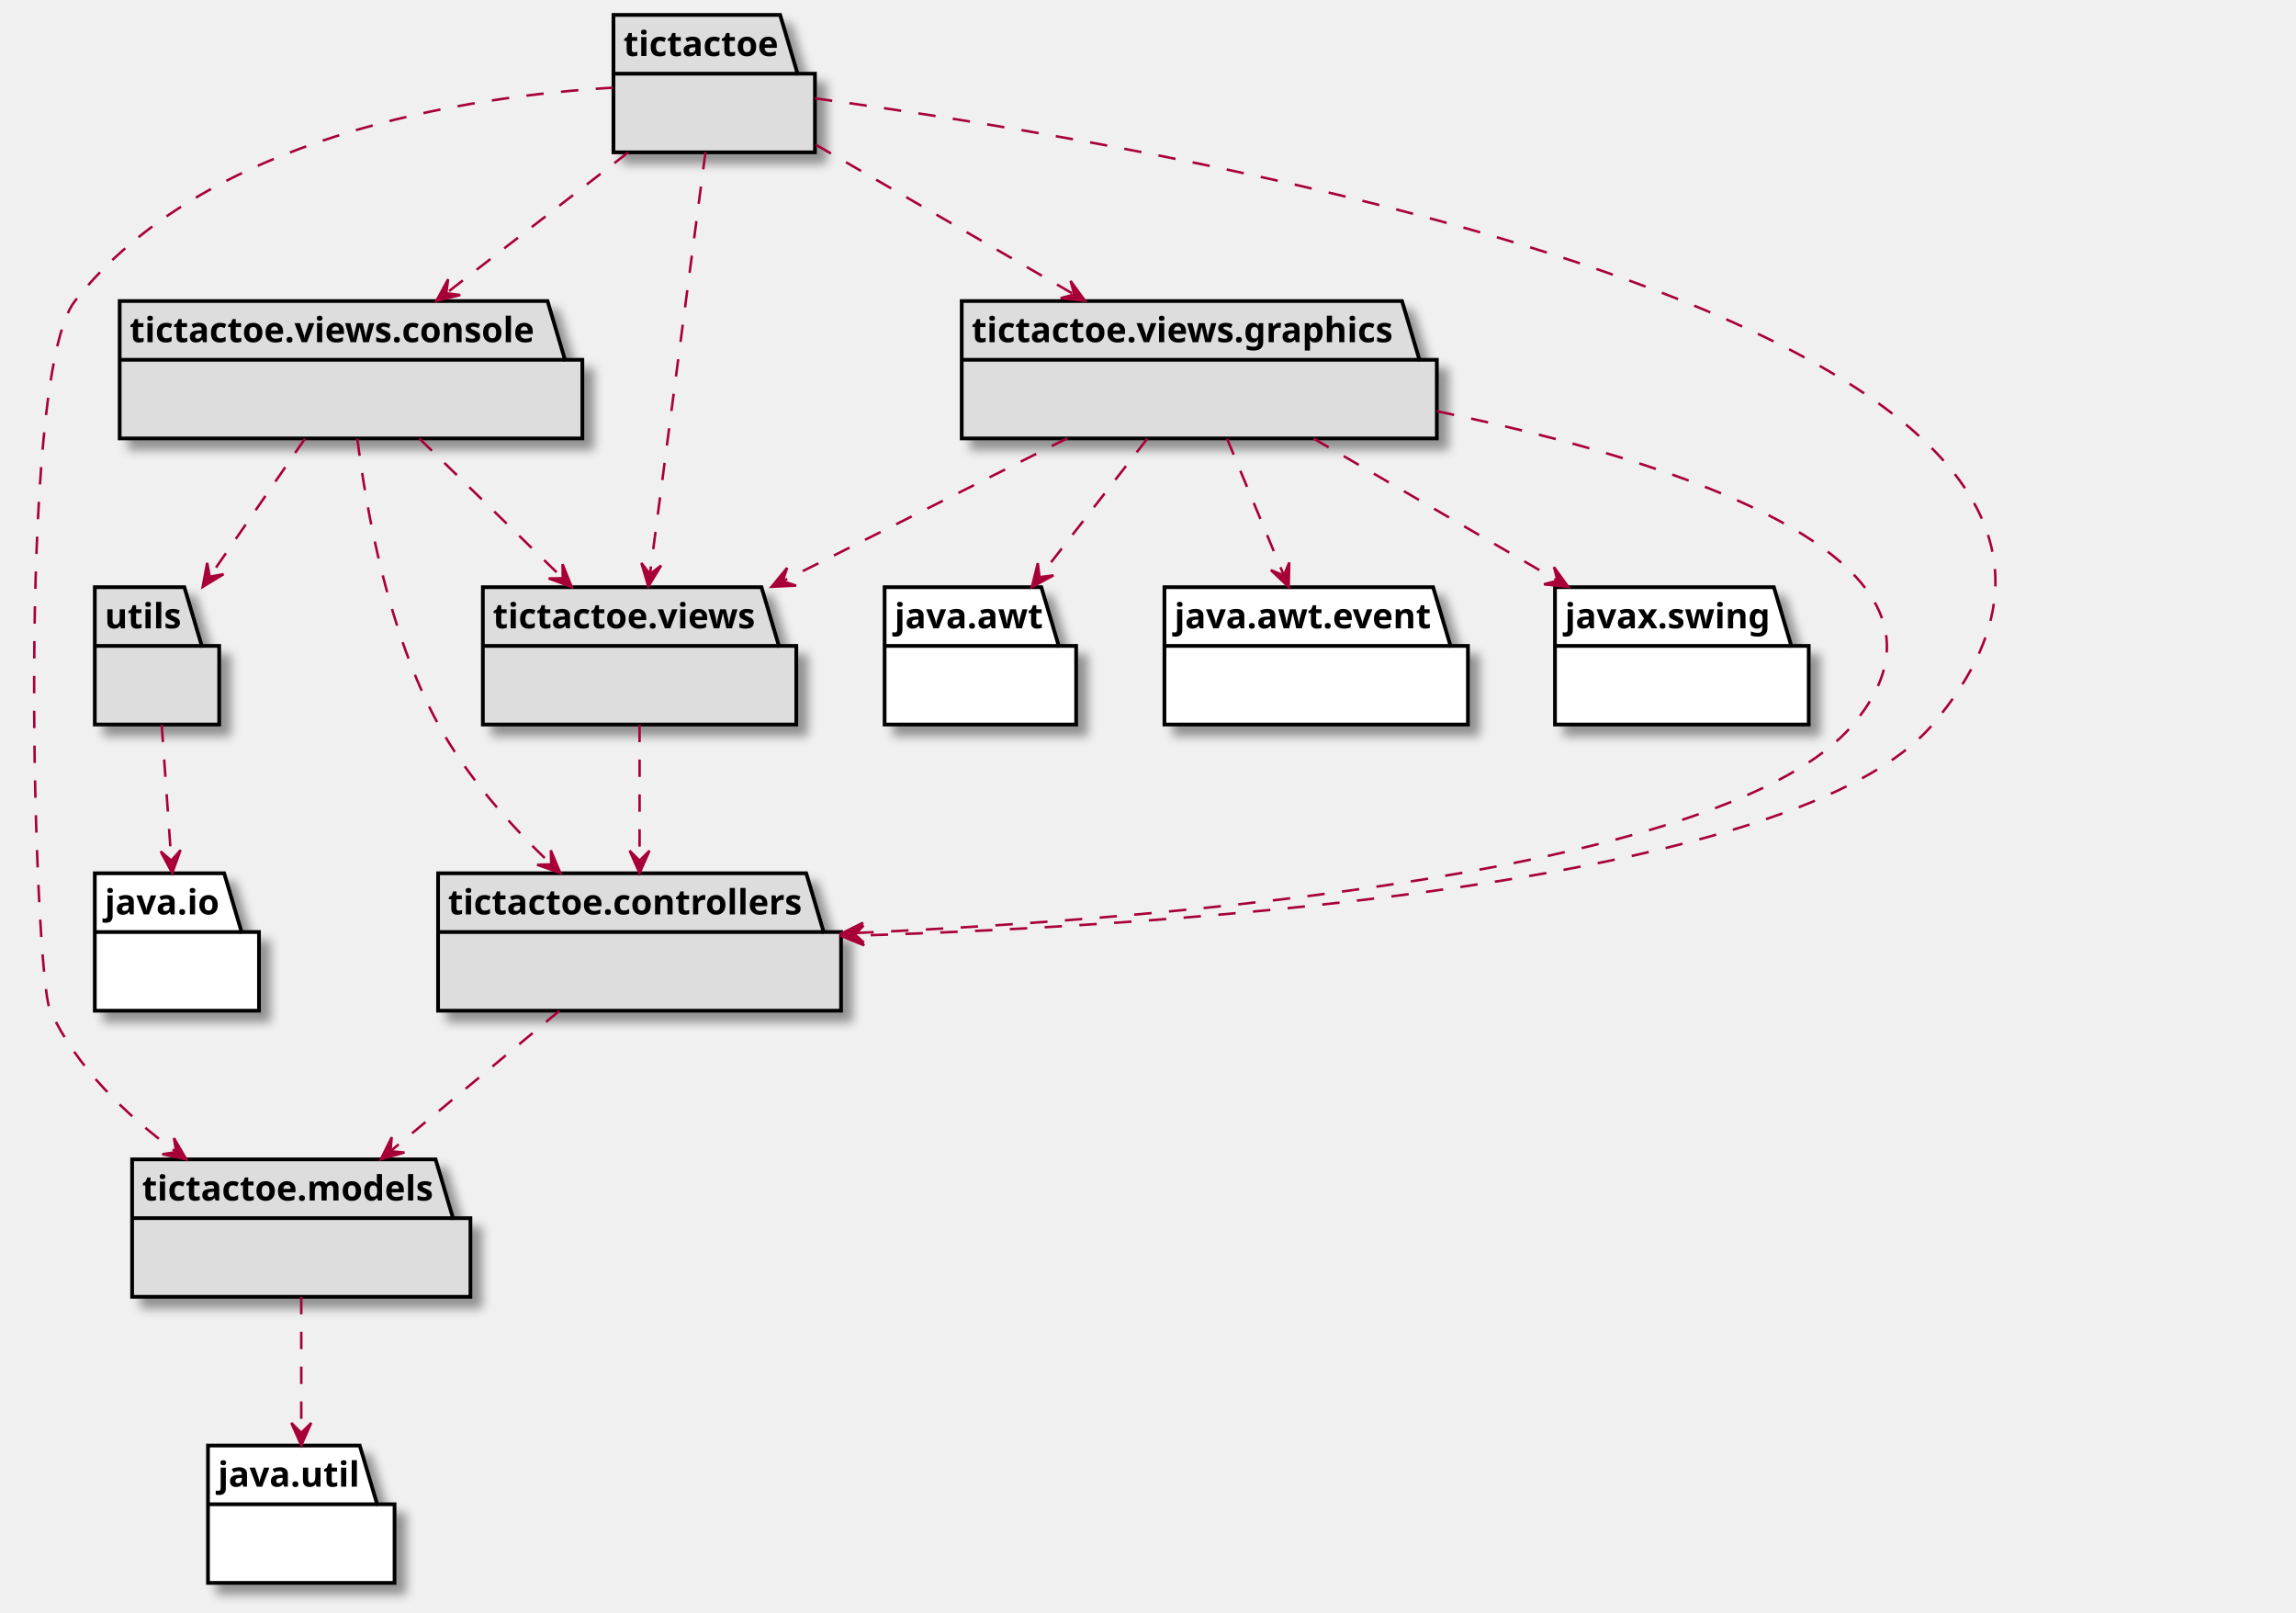
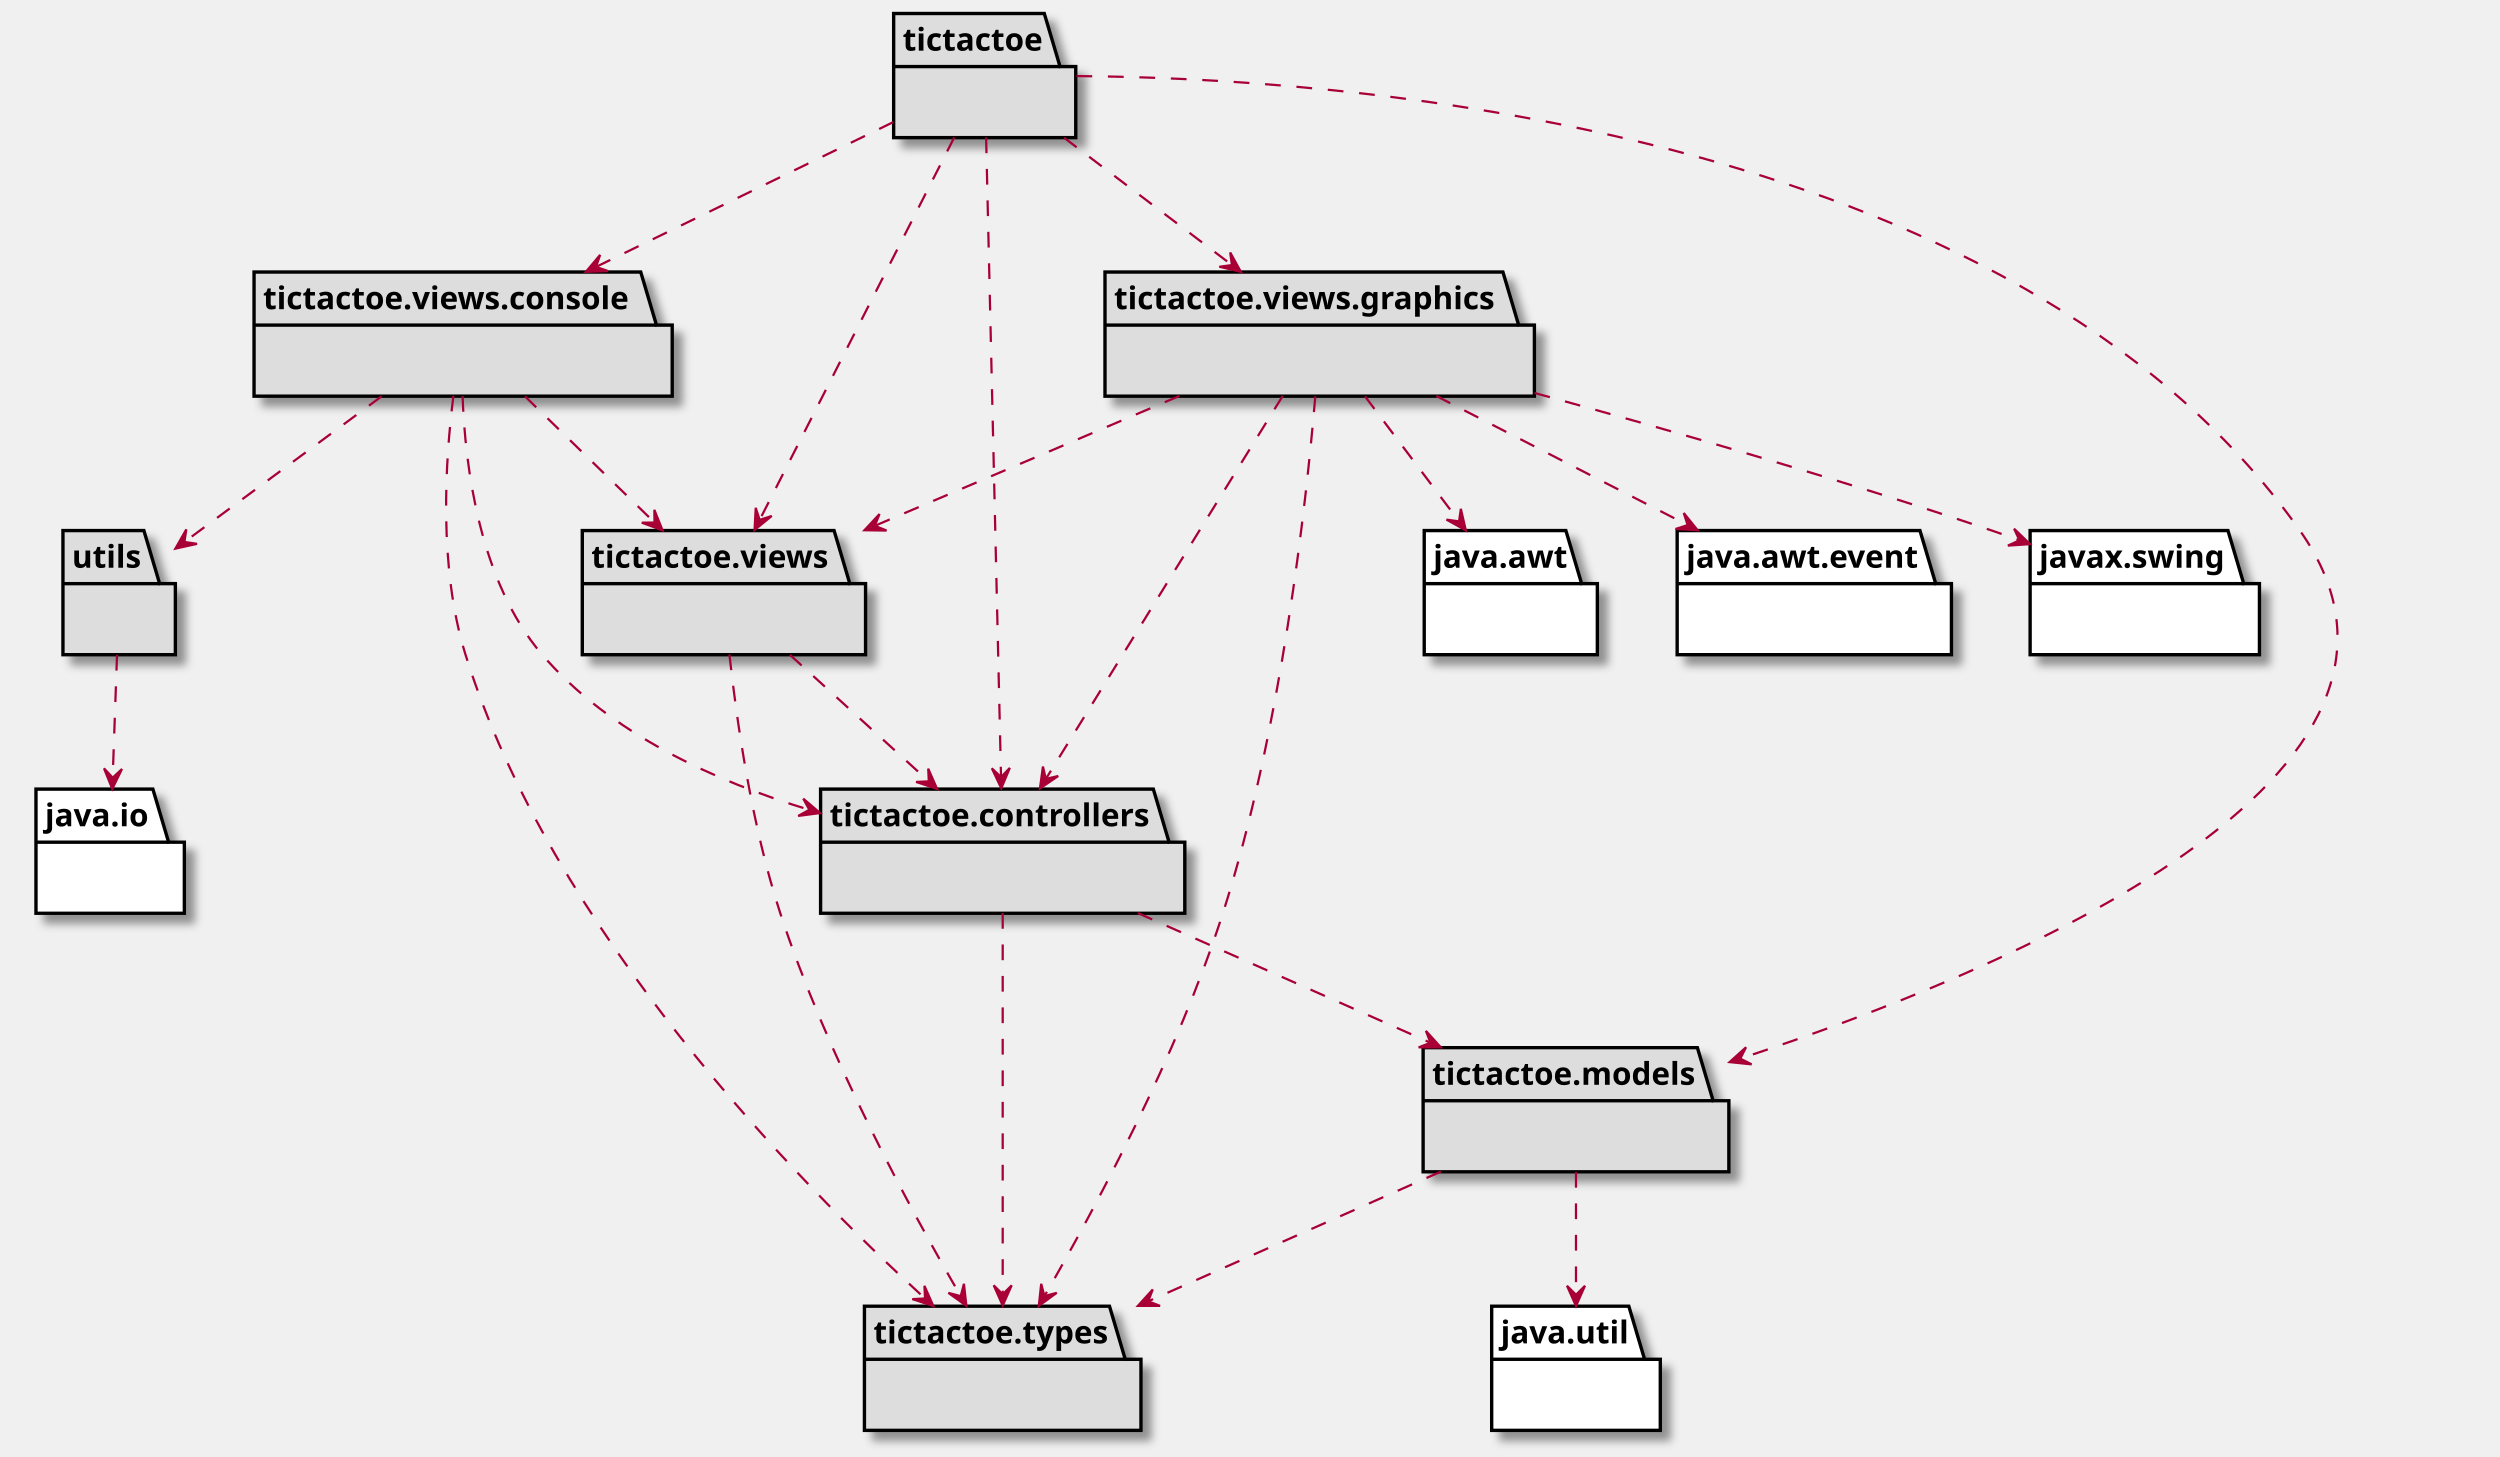
- <svg xmlns="http://www.w3.org/2000/svg" contentScriptType="application/ecmascript" contentStyleType="text/css" height="648px" preserveAspectRatio="none" style="width:923px;height:648px;" version="1.1" viewBox="0 0 923 648" width="923px" zoomAndPan="magnify">
+ <svg xmlns="http://www.w3.org/2000/svg" contentScriptType="application/ecmascript" contentStyleType="text/css" height="648px" preserveAspectRatio="none" style="width:1112px;height:648px;" version="1.1" viewBox="0 0 1112 648" width="1112px" zoomAndPan="magnify">
  <defs>
-     <filter height="300%" id="f2sudhvywjbar" width="300%" x="-1" y="-1">
+     <filter height="300%" id="f5u924xbc6ecb" width="300%" x="-1" y="-1">
      <feGaussianBlur result="blurOut" stdDeviation="2.0" />
      <feColorMatrix in="blurOut" result="blurOut2" type="matrix" values="0 0 0 0 0 0 0 0 0 0 0 0 0 0 0 0 0 0 .4 0" />
      <feOffset dx="4.0" dy="4.0" in="blurOut2" result="blurOut3" />
      <feBlend in="SourceGraphic" in2="blurOut3" mode="normal" />
    </filter>
  </defs>
  <g>
-     <polygon fill="#DDDDDD" filter="url(#f2sudhvywjbar)" points="246.611,6,313.611,6,320.611,29.609,327.611,29.609,327.611,61.219,246.611,61.219,246.611,6" style="stroke: #000000; stroke-width: 1.5;" />
-     <line style="stroke: #000000; stroke-width: 1.5;" x1="246.611" x2="320.611" y1="29.609" y2="29.609" />
-     <text fill="#000000" font-family="sans-serif" font-size="14" font-weight="bold" lengthAdjust="spacingAndGlyphs" textLength="61" x="250.611" y="22.533">tictactoe</text>
-     <polygon fill="#DDDDDD" filter="url(#f2sudhvywjbar)" points="194.111,236,306.111,236,313.111,259.609,320.111,259.609,320.111,291.219,194.111,291.219,194.111,236" style="stroke: #000000; stroke-width: 1.5;" />
-     <line style="stroke: #000000; stroke-width: 1.5;" x1="194.111" x2="313.111" y1="259.609" y2="259.609" />
-     <text fill="#000000" font-family="sans-serif" font-size="14" font-weight="bold" lengthAdjust="spacingAndGlyphs" textLength="106" x="198.111" y="252.533">tictactoe.views</text>
-     <polygon fill="#DDDDDD" filter="url(#f2sudhvywjbar)" points="176.111,351,324.111,351,331.111,374.609,338.111,374.609,338.111,406.219,176.111,406.219,176.111,351" style="stroke: #000000; stroke-width: 1.5;" />
-     <line style="stroke: #000000; stroke-width: 1.5;" x1="176.111" x2="331.111" y1="374.609" y2="374.609" />
-     <text fill="#000000" font-family="sans-serif" font-size="14" font-weight="bold" lengthAdjust="spacingAndGlyphs" textLength="142" x="180.111" y="367.533">tictactoe.controllers</text>
-     <polygon fill="#DDDDDD" filter="url(#f2sudhvywjbar)" points="53.111,466,175.112,466,182.112,489.609,189.112,489.609,189.112,521.219,53.111,521.219,53.111,466" style="stroke: #000000; stroke-width: 1.5;" />
-     <line style="stroke: #000000; stroke-width: 1.5;" x1="53.111" x2="182.112" y1="489.609" y2="489.609" />
-     <text fill="#000000" font-family="sans-serif" font-size="14" font-weight="bold" lengthAdjust="spacingAndGlyphs" textLength="116" x="57.111" y="482.533">tictactoe.models</text>
-     <polygon fill="#FFFFFF" filter="url(#f2sudhvywjbar)" points="83.612,581,144.612,581,151.612,604.609,158.612,604.609,158.612,636.219,83.612,636.219,83.612,581" style="stroke: #000000; stroke-width: 1.5;" />
-     <line style="stroke: #000000; stroke-width: 1.5;" x1="83.612" x2="151.612" y1="604.609" y2="604.609" />
-     <text fill="#000000" font-family="sans-serif" font-size="14" font-weight="bold" lengthAdjust="spacingAndGlyphs" textLength="55" x="87.612" y="597.533">java.util</text>
-     <polygon fill="#DDDDDD" filter="url(#f2sudhvywjbar)" points="38.111,236,74.112,236,81.112,259.609,88.112,259.609,88.112,291.219,38.111,291.219,38.111,236" style="stroke: #000000; stroke-width: 1.5;" />
-     <line style="stroke: #000000; stroke-width: 1.5;" x1="38.111" x2="81.112" y1="259.609" y2="259.609" />
-     <text fill="#000000" font-family="sans-serif" font-size="14" font-weight="bold" lengthAdjust="spacingAndGlyphs" textLength="30" x="42.111" y="252.533">utils</text>
-     <polygon fill="#FFFFFF" filter="url(#f2sudhvywjbar)" points="38.111,351,90.112,351,97.112,374.609,104.112,374.609,104.112,406.219,38.111,406.219,38.111,351" style="stroke: #000000; stroke-width: 1.5;" />
-     <line style="stroke: #000000; stroke-width: 1.5;" x1="38.111" x2="97.112" y1="374.609" y2="374.609" />
-     <text fill="#000000" font-family="sans-serif" font-size="14" font-weight="bold" lengthAdjust="spacingAndGlyphs" textLength="46" x="42.111" y="367.533">java.io</text>
-     <polygon fill="#DDDDDD" filter="url(#f2sudhvywjbar)" points="48.111,121,220.112,121,227.112,144.609,234.112,144.609,234.112,176.219,48.111,176.219,48.111,121" style="stroke: #000000; stroke-width: 1.5;" />
-     <line style="stroke: #000000; stroke-width: 1.5;" x1="48.111" x2="227.112" y1="144.609" y2="144.609" />
-     <text fill="#000000" font-family="sans-serif" font-size="14" font-weight="bold" lengthAdjust="spacingAndGlyphs" textLength="166" x="52.111" y="137.533">tictactoe.views.console</text>
-     <polygon fill="#DDDDDD" filter="url(#f2sudhvywjbar)" points="386.611,121,563.611,121,570.611,144.609,577.611,144.609,577.611,176.219,386.611,176.219,386.611,121" style="stroke: #000000; stroke-width: 1.5;" />
-     <line style="stroke: #000000; stroke-width: 1.5;" x1="386.611" x2="570.611" y1="144.609" y2="144.609" />
-     <text fill="#000000" font-family="sans-serif" font-size="14" font-weight="bold" lengthAdjust="spacingAndGlyphs" textLength="171" x="390.611" y="137.533">tictactoe.views.graphics</text>
-     <polygon fill="#FFFFFF" filter="url(#f2sudhvywjbar)" points="355.611,236,418.611,236,425.611,259.609,432.611,259.609,432.611,291.219,355.611,291.219,355.611,236" style="stroke: #000000; stroke-width: 1.5;" />
-     <line style="stroke: #000000; stroke-width: 1.5;" x1="355.611" x2="425.611" y1="259.609" y2="259.609" />
-     <text fill="#000000" font-family="sans-serif" font-size="14" font-weight="bold" lengthAdjust="spacingAndGlyphs" textLength="57" x="359.611" y="252.533">java.awt</text>
-     <polygon fill="#FFFFFF" filter="url(#f2sudhvywjbar)" points="468.111,236,576.111,236,583.111,259.609,590.111,259.609,590.111,291.219,468.111,291.219,468.111,236" style="stroke: #000000; stroke-width: 1.5;" />
-     <line style="stroke: #000000; stroke-width: 1.5;" x1="468.111" x2="583.111" y1="259.609" y2="259.609" />
-     <text fill="#000000" font-family="sans-serif" font-size="14" font-weight="bold" lengthAdjust="spacingAndGlyphs" textLength="102" x="472.111" y="252.533">java.awt.event</text>
-     <polygon fill="#FFFFFF" filter="url(#f2sudhvywjbar)" points="625.111,236,713.111,236,720.111,259.609,727.111,259.609,727.111,291.219,625.111,291.219,625.111,236" style="stroke: #000000; stroke-width: 1.5;" />
-     <line style="stroke: #000000; stroke-width: 1.5;" x1="625.111" x2="720.111" y1="259.609" y2="259.609" />
-     <text fill="#000000" font-family="sans-serif" font-size="14" font-weight="bold" lengthAdjust="spacingAndGlyphs" textLength="82" x="629.111" y="252.533">javax.swing</text>
-     <path d="M327.99,58.189 C358.113,75.645 399.273,99.496 431.48,118.16 " fill="none" id="tictactoe-&gt;tictactoe.views.graphics" style="stroke: #A80036; stroke-width: 1.0; stroke-dasharray: 7.0,7.0;" />
-     <polygon fill="#A80036" points="436.164,120.874,430.382,112.902,431.838,118.368,426.372,119.824,436.164,120.874" style="stroke: #A80036; stroke-width: 1.0;" />
-     <path d="M246.459,35.233 C188.272,38.687 82.496,54.392 30.111,121 C6,151.658 13.878,392.454 20.111,406 C30.744,429.105 50.93,448.343 70.478,462.764 " fill="none" id="tictactoe-&gt;tictactoe.models" style="stroke: #A80036; stroke-width: 1.0; stroke-dasharray: 7.0,7.0;" />
-     <polygon fill="#A80036" points="74.898,465.953,69.94,457.443,70.843,463.027,65.259,463.93,74.898,465.953" style="stroke: #A80036; stroke-width: 1.0;" />
-     <path d="M252.511,61.279 C230.601,78.237 202.24,100.188 179.617,117.697 " fill="none" id="tictactoe-&gt;tictactoe.views.console" style="stroke: #A80036; stroke-width: 1.0; stroke-dasharray: 7.0,7.0;" />
-     <polygon fill="#A80036" points="175.463,120.913,185.029,118.567,179.417,117.852,180.132,112.241,175.463,120.913" style="stroke: #A80036; stroke-width: 1.0;" />
-     <path d="M327.623,39.542 C467.105,58.435 911.662,132.219 777.111,291 C722.53,355.411 476.521,371.909 343.365,376.1 " fill="none" id="tictactoe-&gt;tictactoe.controllers" style="stroke: #A80036; stroke-width: 1.0; stroke-dasharray: 7.0,7.0;" />
-     <polygon fill="#A80036" points="338.285,376.255,347.404,379.978,343.283,376.102,347.159,371.982,338.285,376.255" style="stroke: #A80036; stroke-width: 1.0;" />
-     <path d="M283.611,61.101 C278.06,103.291 267.257,185.393 261.302,230.652 " fill="none" id="tictactoe-&gt;tictactoe.views" style="stroke: #A80036; stroke-width: 1.0; stroke-dasharray: 7.0,7.0;" />
-     <polygon fill="#A80036" points="260.635,235.716,265.774,227.314,261.287,230.759,257.842,226.272,260.635,235.716" style="stroke: #A80036; stroke-width: 1.0;" />
-     <path d="M224.881,406.279 C204.472,423.237 178.053,445.188 156.98,462.697 " fill="none" id="tictactoe.controllers-&gt;tictactoe.models" style="stroke: #A80036; stroke-width: 1.0; stroke-dasharray: 7.0,7.0;" />
-     <polygon fill="#A80036" points="153.11,465.913,162.589,463.237,156.956,462.717,157.476,457.084,153.11,465.913" style="stroke: #A80036; stroke-width: 1.0;" />
-     <path d="M121.111,521.279 C121.111,537.604 121.111,558.556 121.111,575.718 " fill="none" id="tictactoe.models-&gt;java.util" style="stroke: #A80036; stroke-width: 1.0; stroke-dasharray: 7.0,7.0;" />
-     <polygon fill="#A80036" points="121.111,580.913,125.111,571.913,121.111,575.913,117.111,571.913,121.111,580.913" style="stroke: #A80036; stroke-width: 1.0;" />
-     <path d="M65.007,291.279 C66.163,307.604 67.646,328.556 68.861,345.718 " fill="none" id="utils-&gt;java.io" style="stroke: #A80036; stroke-width: 1.0; stroke-dasharray: 7.0,7.0;" />
-     <polygon fill="#A80036" points="69.229,350.913,72.584,341.653,68.876,345.925,64.604,342.218,69.229,350.913" style="stroke: #A80036; stroke-width: 1.0;" />
-     <path d="M257.111,291.279 C257.111,307.604 257.111,328.556 257.111,345.718 " fill="none" id="tictactoe.views-&gt;tictactoe.controllers" style="stroke: #A80036; stroke-width: 1.0; stroke-dasharray: 7.0,7.0;" />
-     <polygon fill="#A80036" points="257.111,350.913,261.111,341.913,257.111,345.913,253.111,341.913,257.111,350.913" style="stroke: #A80036; stroke-width: 1.0;" />
-     <path d="M168.602,176.279 C185.793,193.026 207.983,214.642 225.844,232.041 " fill="none" id="tictactoe.views.console-&gt;tictactoe.views" style="stroke: #A80036; stroke-width: 1.0; stroke-dasharray: 7.0,7.0;" />
-     <polygon fill="#A80036" points="229.818,235.913,226.164,226.767,226.238,232.423,220.581,232.497,229.818,235.913" style="stroke: #A80036; stroke-width: 1.0;" />
-     <path d="M143.647,176.25 C147.351,205.839 156.123,254.196 176.111,291 C187.516,312 205.248,331.752 221.216,347.064 " fill="none" id="tictactoe.views.console-&gt;tictactoe.controllers" style="stroke: #A80036; stroke-width: 1.0; stroke-dasharray: 7.0,7.0;" />
-     <polygon fill="#A80036" points="225.233,350.86,221.439,341.771,221.599,347.426,215.945,347.586,225.233,350.86" style="stroke: #A80036; stroke-width: 1.0;" />
-     <path d="M122.626,176.279 C111.164,192.885 96.397,214.279 84.439,231.602 " fill="none" id="tictactoe.views.console-&gt;utils" style="stroke: #A80036; stroke-width: 1.0; stroke-dasharray: 7.0,7.0;" />
-     <polygon fill="#A80036" points="81.464,235.913,89.868,230.778,84.304,231.798,83.284,226.234,81.464,235.913" style="stroke: #A80036; stroke-width: 1.0;" />
-     <path d="M461.256,176.279 C448.324,192.885 431.663,214.279 418.173,231.602 " fill="none" id="tictactoe.views.graphics-&gt;java.awt" style="stroke: #A80036; stroke-width: 1.0; stroke-dasharray: 7.0,7.0;" />
-     <polygon fill="#A80036" points="414.816,235.913,423.502,231.27,417.888,231.968,417.19,226.354,414.816,235.913" style="stroke: #A80036; stroke-width: 1.0;" />
-     <path d="M493.249,176.279 C500.098,192.745 508.904,213.917 516.076,231.161 " fill="none" id="tictactoe.views.graphics-&gt;java.awt.event" style="stroke: #A80036; stroke-width: 1.0; stroke-dasharray: 7.0,7.0;" />
-     <polygon fill="#A80036" points="518.053,235.913,518.29,226.067,516.133,231.297,510.904,229.139,518.053,235.913" style="stroke: #A80036; stroke-width: 1.0;" />
-     <path d="M429.074,176.136 C394.757,193.371 350.08,215.809 314.866,233.494 " fill="none" id="tictactoe.views.graphics-&gt;tictactoe.views" style="stroke: #A80036; stroke-width: 1.0; stroke-dasharray: 7.0,7.0;" />
-     <polygon fill="#A80036" points="310.181,235.847,320.019,235.382,314.649,233.603,316.429,228.233,310.181,235.847" style="stroke: #A80036; stroke-width: 1.0;" />
-     <path d="M577.71,165.304 C673.788,185.247 800.322,225.142 745.111,291 C694.815,350.996 469.435,369.405 343.302,375.034 " fill="none" id="tictactoe.views.graphics-&gt;tictactoe.controllers" style="stroke: #A80036; stroke-width: 1.0; stroke-dasharray: 7.0,7.0;" />
-     <polygon fill="#A80036" points="338.115,375.261,347.282,378.864,343.111,375.043,346.932,370.871,338.115,375.261" style="stroke: #A80036; stroke-width: 1.0;" />
-     <path d="M528.086,176.279 C557.562,193.448 595.825,215.735 626.064,233.349 " fill="none" id="tictactoe.views.graphics-&gt;javax.swing" style="stroke: #A80036; stroke-width: 1.0; stroke-dasharray: 7.0,7.0;" />
-     <polygon fill="#A80036" points="630.466,235.913,624.704,227.926,626.146,233.396,620.676,234.838,630.466,235.913" style="stroke: #A80036; stroke-width: 1.0;" />
+     <polygon fill="#DDDDDD" filter="url(#f5u924xbc6ecb)" points="397.5,6,464.5,6,471.5,29.609,478.5,29.609,478.5,61.219,397.5,61.219,397.5,6" style="stroke: #000000; stroke-width: 1.5;" />
+     <line style="stroke: #000000; stroke-width: 1.5;" x1="397.5" x2="471.5" y1="29.609" y2="29.609" />
+     <text fill="#000000" font-family="sans-serif" font-size="14" font-weight="bold" lengthAdjust="spacingAndGlyphs" textLength="61" x="401.5" y="22.533">tictactoe</text>
+     <polygon fill="#DDDDDD" filter="url(#f5u924xbc6ecb)" points="259,236,371,236,378,259.609,385,259.609,385,291.219,259,291.219,259,236" style="stroke: #000000; stroke-width: 1.5;" />
+     <line style="stroke: #000000; stroke-width: 1.5;" x1="259" x2="378" y1="259.609" y2="259.609" />
+     <text fill="#000000" font-family="sans-serif" font-size="14" font-weight="bold" lengthAdjust="spacingAndGlyphs" textLength="106" x="263" y="252.533">tictactoe.views</text>
+     <polygon fill="#DDDDDD" filter="url(#f5u924xbc6ecb)" points="365,351,513,351,520,374.609,527,374.609,527,406.219,365,406.219,365,351" style="stroke: #000000; stroke-width: 1.5;" />
+     <line style="stroke: #000000; stroke-width: 1.5;" x1="365" x2="520" y1="374.609" y2="374.609" />
+     <text fill="#000000" font-family="sans-serif" font-size="14" font-weight="bold" lengthAdjust="spacingAndGlyphs" textLength="142" x="369" y="367.533">tictactoe.controllers</text>
+     <polygon fill="#DDDDDD" filter="url(#f5u924xbc6ecb)" points="633,466,755,466,762,489.609,769,489.609,769,521.219,633,521.219,633,466" style="stroke: #000000; stroke-width: 1.5;" />
+     <line style="stroke: #000000; stroke-width: 1.5;" x1="633" x2="762" y1="489.609" y2="489.609" />
+     <text fill="#000000" font-family="sans-serif" font-size="14" font-weight="bold" lengthAdjust="spacingAndGlyphs" textLength="116" x="637" y="482.533">tictactoe.models</text>
+     <polygon fill="#DDDDDD" filter="url(#f5u924xbc6ecb)" points="384.5,581,493.5,581,500.5,604.609,507.5,604.609,507.5,636.219,384.5,636.219,384.5,581" style="stroke: #000000; stroke-width: 1.5;" />
+     <line style="stroke: #000000; stroke-width: 1.5;" x1="384.5" x2="500.5" y1="604.609" y2="604.609" />
+     <text fill="#000000" font-family="sans-serif" font-size="14" font-weight="bold" lengthAdjust="spacingAndGlyphs" textLength="103" x="388.5" y="597.533">tictactoe.types</text>
+     <polygon fill="#FFFFFF" filter="url(#f5u924xbc6ecb)" points="663.5,581,724.5,581,731.5,604.609,738.5,604.609,738.5,636.219,663.5,636.219,663.5,581" style="stroke: #000000; stroke-width: 1.5;" />
+     <line style="stroke: #000000; stroke-width: 1.5;" x1="663.5" x2="731.5" y1="604.609" y2="604.609" />
+     <text fill="#000000" font-family="sans-serif" font-size="14" font-weight="bold" lengthAdjust="spacingAndGlyphs" textLength="55" x="667.5" y="597.533">java.util</text>
+     <polygon fill="#DDDDDD" filter="url(#f5u924xbc6ecb)" points="28,236,64,236,71,259.609,78,259.609,78,291.219,28,291.219,28,236" style="stroke: #000000; stroke-width: 1.5;" />
+     <line style="stroke: #000000; stroke-width: 1.5;" x1="28" x2="71" y1="259.609" y2="259.609" />
+     <text fill="#000000" font-family="sans-serif" font-size="14" font-weight="bold" lengthAdjust="spacingAndGlyphs" textLength="30" x="32" y="252.533">utils</text>
+     <polygon fill="#FFFFFF" filter="url(#f5u924xbc6ecb)" points="16,351,68,351,75,374.609,82,374.609,82,406.219,16,406.219,16,351" style="stroke: #000000; stroke-width: 1.5;" />
+     <line style="stroke: #000000; stroke-width: 1.5;" x1="16" x2="75" y1="374.609" y2="374.609" />
+     <text fill="#000000" font-family="sans-serif" font-size="14" font-weight="bold" lengthAdjust="spacingAndGlyphs" textLength="46" x="20" y="367.533">java.io</text>
+     <polygon fill="#DDDDDD" filter="url(#f5u924xbc6ecb)" points="113,121,285,121,292,144.609,299,144.609,299,176.219,113,176.219,113,121" style="stroke: #000000; stroke-width: 1.5;" />
+     <line style="stroke: #000000; stroke-width: 1.5;" x1="113" x2="292" y1="144.609" y2="144.609" />
+     <text fill="#000000" font-family="sans-serif" font-size="14" font-weight="bold" lengthAdjust="spacingAndGlyphs" textLength="166" x="117" y="137.533">tictactoe.views.console</text>
+     <polygon fill="#DDDDDD" filter="url(#f5u924xbc6ecb)" points="491.5,121,668.5,121,675.5,144.609,682.5,144.609,682.5,176.219,491.5,176.219,491.5,121" style="stroke: #000000; stroke-width: 1.5;" />
+     <line style="stroke: #000000; stroke-width: 1.5;" x1="491.5" x2="675.5" y1="144.609" y2="144.609" />
+     <text fill="#000000" font-family="sans-serif" font-size="14" font-weight="bold" lengthAdjust="spacingAndGlyphs" textLength="171" x="495.5" y="137.533">tictactoe.views.graphics</text>
+     <polygon fill="#FFFFFF" filter="url(#f5u924xbc6ecb)" points="633.5,236,696.5,236,703.5,259.609,710.5,259.609,710.5,291.219,633.5,291.219,633.5,236" style="stroke: #000000; stroke-width: 1.5;" />
+     <line style="stroke: #000000; stroke-width: 1.5;" x1="633.5" x2="703.5" y1="259.609" y2="259.609" />
+     <text fill="#000000" font-family="sans-serif" font-size="14" font-weight="bold" lengthAdjust="spacingAndGlyphs" textLength="57" x="637.5" y="252.533">java.awt</text>
+     <polygon fill="#FFFFFF" filter="url(#f5u924xbc6ecb)" points="746,236,854,236,861,259.609,868,259.609,868,291.219,746,291.219,746,236" style="stroke: #000000; stroke-width: 1.5;" />
+     <line style="stroke: #000000; stroke-width: 1.5;" x1="746" x2="861" y1="259.609" y2="259.609" />
+     <text fill="#000000" font-family="sans-serif" font-size="14" font-weight="bold" lengthAdjust="spacingAndGlyphs" textLength="102" x="750" y="252.533">java.awt.event</text>
+     <polygon fill="#FFFFFF" filter="url(#f5u924xbc6ecb)" points="903,236,991,236,998,259.609,1005,259.609,1005,291.219,903,291.219,903,236" style="stroke: #000000; stroke-width: 1.5;" />
+     <line style="stroke: #000000; stroke-width: 1.5;" x1="903" x2="998" y1="259.609" y2="259.609" />
+     <text fill="#000000" font-family="sans-serif" font-size="14" font-weight="bold" lengthAdjust="spacingAndGlyphs" textLength="82" x="907" y="252.533">javax.swing</text>
+     <path d="M473.311,61.279 C495.671,78.237 524.615,100.188 547.703,117.697 " fill="none" id="tictactoe-&gt;tictactoe.views.graphics" style="stroke: #A80036; stroke-width: 1.0; stroke-dasharray: 7.0,7.0;" />
+     <polygon fill="#A80036" points="551.943,120.913,547.189,112.288,547.959,117.892,542.355,118.662,551.943,120.913" style="stroke: #A80036; stroke-width: 1.0;" />
+     <path d="M478.801,33.842 C589.245,34.56 894.359,53.647 1023,236 C1100.31,345.59 891.275,432.336 774.14,470.846 " fill="none" id="tictactoe-&gt;tictactoe.models" style="stroke: #A80036; stroke-width: 1.0; stroke-dasharray: 7.0,7.0;" />
+     <polygon fill="#A80036" points="769.323,472.419,779.12,473.426,774.076,470.866,776.636,465.822,769.323,472.419" style="stroke: #A80036; stroke-width: 1.0;" />
+     <path d="M397.323,54.312 C360.785,72.109 306.68,98.462 265.321,118.607 " fill="none" id="tictactoe-&gt;tictactoe.views.console" style="stroke: #A80036; stroke-width: 1.0; stroke-dasharray: 7.0,7.0;" />
+     <polygon fill="#A80036" points="260.598,120.907,270.441,120.562,265.093,118.717,266.937,113.37,260.598,120.907" style="stroke: #A80036; stroke-width: 1.0;" />
+     <path d="M438.621,61.129 C440.074,123.411 443.688,278.386 445.256,345.581 " fill="none" id="tictactoe-&gt;tictactoe.controllers" style="stroke: #A80036; stroke-width: 1.0; stroke-dasharray: 7.0,7.0;" />
+     <polygon fill="#A80036" points="445.374,350.651,449.165,341.561,445.258,345.652,441.167,341.746,445.374,350.651" style="stroke: #A80036; stroke-width: 1.0;" />
+     <path d="M424.466,61.101 C402.914,103.462 360.89,186.06 337.924,231.201 " fill="none" id="tictactoe-&gt;tictactoe.views" style="stroke: #A80036; stroke-width: 1.0; stroke-dasharray: 7.0,7.0;" />
+     <polygon fill="#A80036" points="335.627,235.716,343.273,229.508,337.894,231.259,336.142,225.881,335.627,235.716" style="stroke: #A80036; stroke-width: 1.0;" />
+     <path d="M506.109,406.136 C545.161,423.442 596.049,445.992 636.033,463.711 " fill="none" id="tictactoe.controllers-&gt;tictactoe.models" style="stroke: #A80036; stroke-width: 1.0; stroke-dasharray: 7.0,7.0;" />
+     <polygon fill="#A80036" points="640.854,465.847,634.246,458.544,636.283,463.821,631.005,465.858,640.854,465.847" style="stroke: #A80036; stroke-width: 1.0;" />
+     <path d="M446,406.101 C446,448.291 446,530.393 446,575.652 " fill="none" id="tictactoe.controllers-&gt;tictactoe.types" style="stroke: #A80036; stroke-width: 1.0; stroke-dasharray: 7.0,7.0;" />
+     <polygon fill="#A80036" points="446,580.716,450,571.716,446,575.716,442,571.716,446,580.716" style="stroke: #A80036; stroke-width: 1.0;" />
+     <path d="M701,521.279 C701,537.604 701,558.556 701,575.718 " fill="none" id="tictactoe.models-&gt;java.util" style="stroke: #A80036; stroke-width: 1.0; stroke-dasharray: 7.0,7.0;" />
+     <polygon fill="#A80036" points="701,580.913,705,571.913,701,575.913,697,571.913,701,580.913" style="stroke: #A80036; stroke-width: 1.0;" />
+     <path d="M640.891,521.136 C601.839,538.442 550.951,560.992 510.967,578.711 " fill="none" id="tictactoe.models-&gt;tictactoe.types" style="stroke: #A80036; stroke-width: 1.0; stroke-dasharray: 7.0,7.0;" />
+     <polygon fill="#A80036" points="506.146,580.847,515.995,580.858,510.717,578.821,512.754,573.544,506.146,580.847" style="stroke: #A80036; stroke-width: 1.0;" />
+     <path d="M52.052,291.279 C51.474,307.604 50.733,328.556 50.125,345.718 " fill="none" id="utils-&gt;java.io" style="stroke: #A80036; stroke-width: 1.0; stroke-dasharray: 7.0,7.0;" />
+     <polygon fill="#A80036" points="49.941,350.913,54.257,342.06,50.118,345.916,46.263,341.777,49.941,350.913" style="stroke: #A80036; stroke-width: 1.0;" />
+     <path d="M351.386,291.279 C369.917,308.167 393.883,330.006 413.057,347.479 " fill="none" id="tictactoe.views-&gt;tictactoe.controllers" style="stroke: #A80036; stroke-width: 1.0; stroke-dasharray: 7.0,7.0;" />
+     <polygon fill="#A80036" points="416.825,350.913,412.868,341.894,413.13,347.545,407.479,347.807,416.825,350.913" style="stroke: #A80036; stroke-width: 1.0;" />
+     <path d="M324.443,291.122 C327.608,319.977 334.295,367.111 347,406 C367.646,469.194 404.728,537.629 427.18,576.268 " fill="none" id="tictactoe.views-&gt;tictactoe.types" style="stroke: #A80036; stroke-width: 1.0; stroke-dasharray: 7.0,7.0;" />
+     <polygon fill="#A80036" points="429.843,580.83,428.76,571.041,427.322,576.512,421.851,575.074,429.843,580.83" style="stroke: #A80036; stroke-width: 1.0;" />
+     <path d="M233.49,176.279 C250.682,193.026 272.872,214.642 290.733,232.041 " fill="none" id="tictactoe.views.console-&gt;tictactoe.views" style="stroke: #A80036; stroke-width: 1.0; stroke-dasharray: 7.0,7.0;" />
+     <polygon fill="#A80036" points="294.707,235.913,291.053,226.767,291.126,232.423,285.47,232.497,294.707,235.913" style="stroke: #A80036; stroke-width: 1.0;" />
+     <path d="M205.754,176.153 C206.865,207.232 213.22,258.483 241,291 C271.199,326.349 318.315,347.579 359.766,360.153 " fill="none" id="tictactoe.views.console-&gt;tictactoe.controllers" style="stroke: #A80036; stroke-width: 1.0; stroke-dasharray: 7.0,7.0;" />
+     <polygon fill="#A80036" points="364.791,361.644,357.301,355.249,359.998,360.221,355.025,362.918,364.791,361.644" style="stroke: #A80036; stroke-width: 1.0;" />
+     <path d="M169.741,176.279 C143.01,196.022 107.115,222.533 82.215,240.923 " fill="none" id="tictactoe.views.console-&gt;utils" style="stroke: #A80036; stroke-width: 1.0; stroke-dasharray: 7.0,7.0;" />
+     <polygon fill="#A80036" points="78.008,244.03,87.624,241.9,82.03,241.059,82.871,235.465,78.008,244.03" style="stroke: #A80036; stroke-width: 1.0;" />
+     <path d="M201.692,176.019 C198.008,204.989 194.998,252.411 207,291 C245.141,413.636 354.58,525.585 411.173,577.317 " fill="none" id="tictactoe.views.console-&gt;tictactoe.types" style="stroke: #A80036; stroke-width: 1.0; stroke-dasharray: 7.0,7.0;" />
+     <polygon fill="#A80036" points="415.154,580.936,411.187,571.922,411.455,577.572,405.804,577.841,415.154,580.936" style="stroke: #A80036; stroke-width: 1.0;" />
+     <path d="M607.144,176.279 C619.635,192.885 635.728,214.279 648.758,231.602 " fill="none" id="tictactoe.views.graphics-&gt;java.awt" style="stroke: #A80036; stroke-width: 1.0; stroke-dasharray: 7.0,7.0;" />
+     <polygon fill="#A80036" points="652.001,235.913,649.787,226.316,648.995,231.917,643.394,231.125,652.001,235.913" style="stroke: #A80036; stroke-width: 1.0;" />
+     <path d="M638.858,176.136 C672.413,193.371 716.098,215.809 750.529,233.494 " fill="none" id="tictactoe.views.graphics-&gt;java.awt.event" style="stroke: #A80036; stroke-width: 1.0; stroke-dasharray: 7.0,7.0;" />
+     <polygon fill="#A80036" points="755.109,235.847,748.931,228.177,750.661,233.562,745.276,235.293,755.109,235.847" style="stroke: #A80036; stroke-width: 1.0;" />
+     <path d="M524.534,176.136 C483.868,193.477 430.851,216.084 389.261,233.819 " fill="none" id="tictactoe.views.graphics-&gt;tictactoe.views" style="stroke: #A80036; stroke-width: 1.0; stroke-dasharray: 7.0,7.0;" />
+     <polygon fill="#A80036" points="384.505,235.847,394.353,235.995,389.104,233.885,391.214,228.637,384.505,235.847" style="stroke: #A80036; stroke-width: 1.0;" />
+     <path d="M570.55,176.101 C544.353,218.462 493.272,301.06 465.356,346.201 " fill="none" id="tictactoe.views.graphics-&gt;tictactoe.controllers" style="stroke: #A80036; stroke-width: 1.0; stroke-dasharray: 7.0,7.0;" />
+     <polygon fill="#A80036" points="462.564,350.716,470.7,345.165,465.194,346.464,463.896,340.958,462.564,350.716" style="stroke: #A80036; stroke-width: 1.0;" />
+     <path d="M585.045,176.308 C581.038,223.644 569.983,324.713 544,406 C523.798,469.201 487.012,537.634 464.709,576.271 " fill="none" id="tictactoe.views.graphics-&gt;tictactoe.types" style="stroke: #A80036; stroke-width: 1.0; stroke-dasharray: 7.0,7.0;" />
+     <polygon fill="#A80036" points="462.063,580.832,470.039,575.055,464.572,576.508,463.12,571.04,462.063,580.832" style="stroke: #A80036; stroke-width: 1.0;" />
+     <path d="M682.615,174.8 C741.643,191.001 818.696,213.202 886,236 C889.968,237.344 894.045,238.783 898.137,240.27 " fill="none" id="tictactoe.views.graphics-&gt;javax.swing" style="stroke: #A80036; stroke-width: 1.0; stroke-dasharray: 7.0,7.0;" />
+     <polygon fill="#A80036" points="902.942,242.034,895.872,235.177,898.248,240.311,893.115,242.687,902.942,242.034" style="stroke: #A80036; stroke-width: 1.0;" />
  </g>
</svg>
